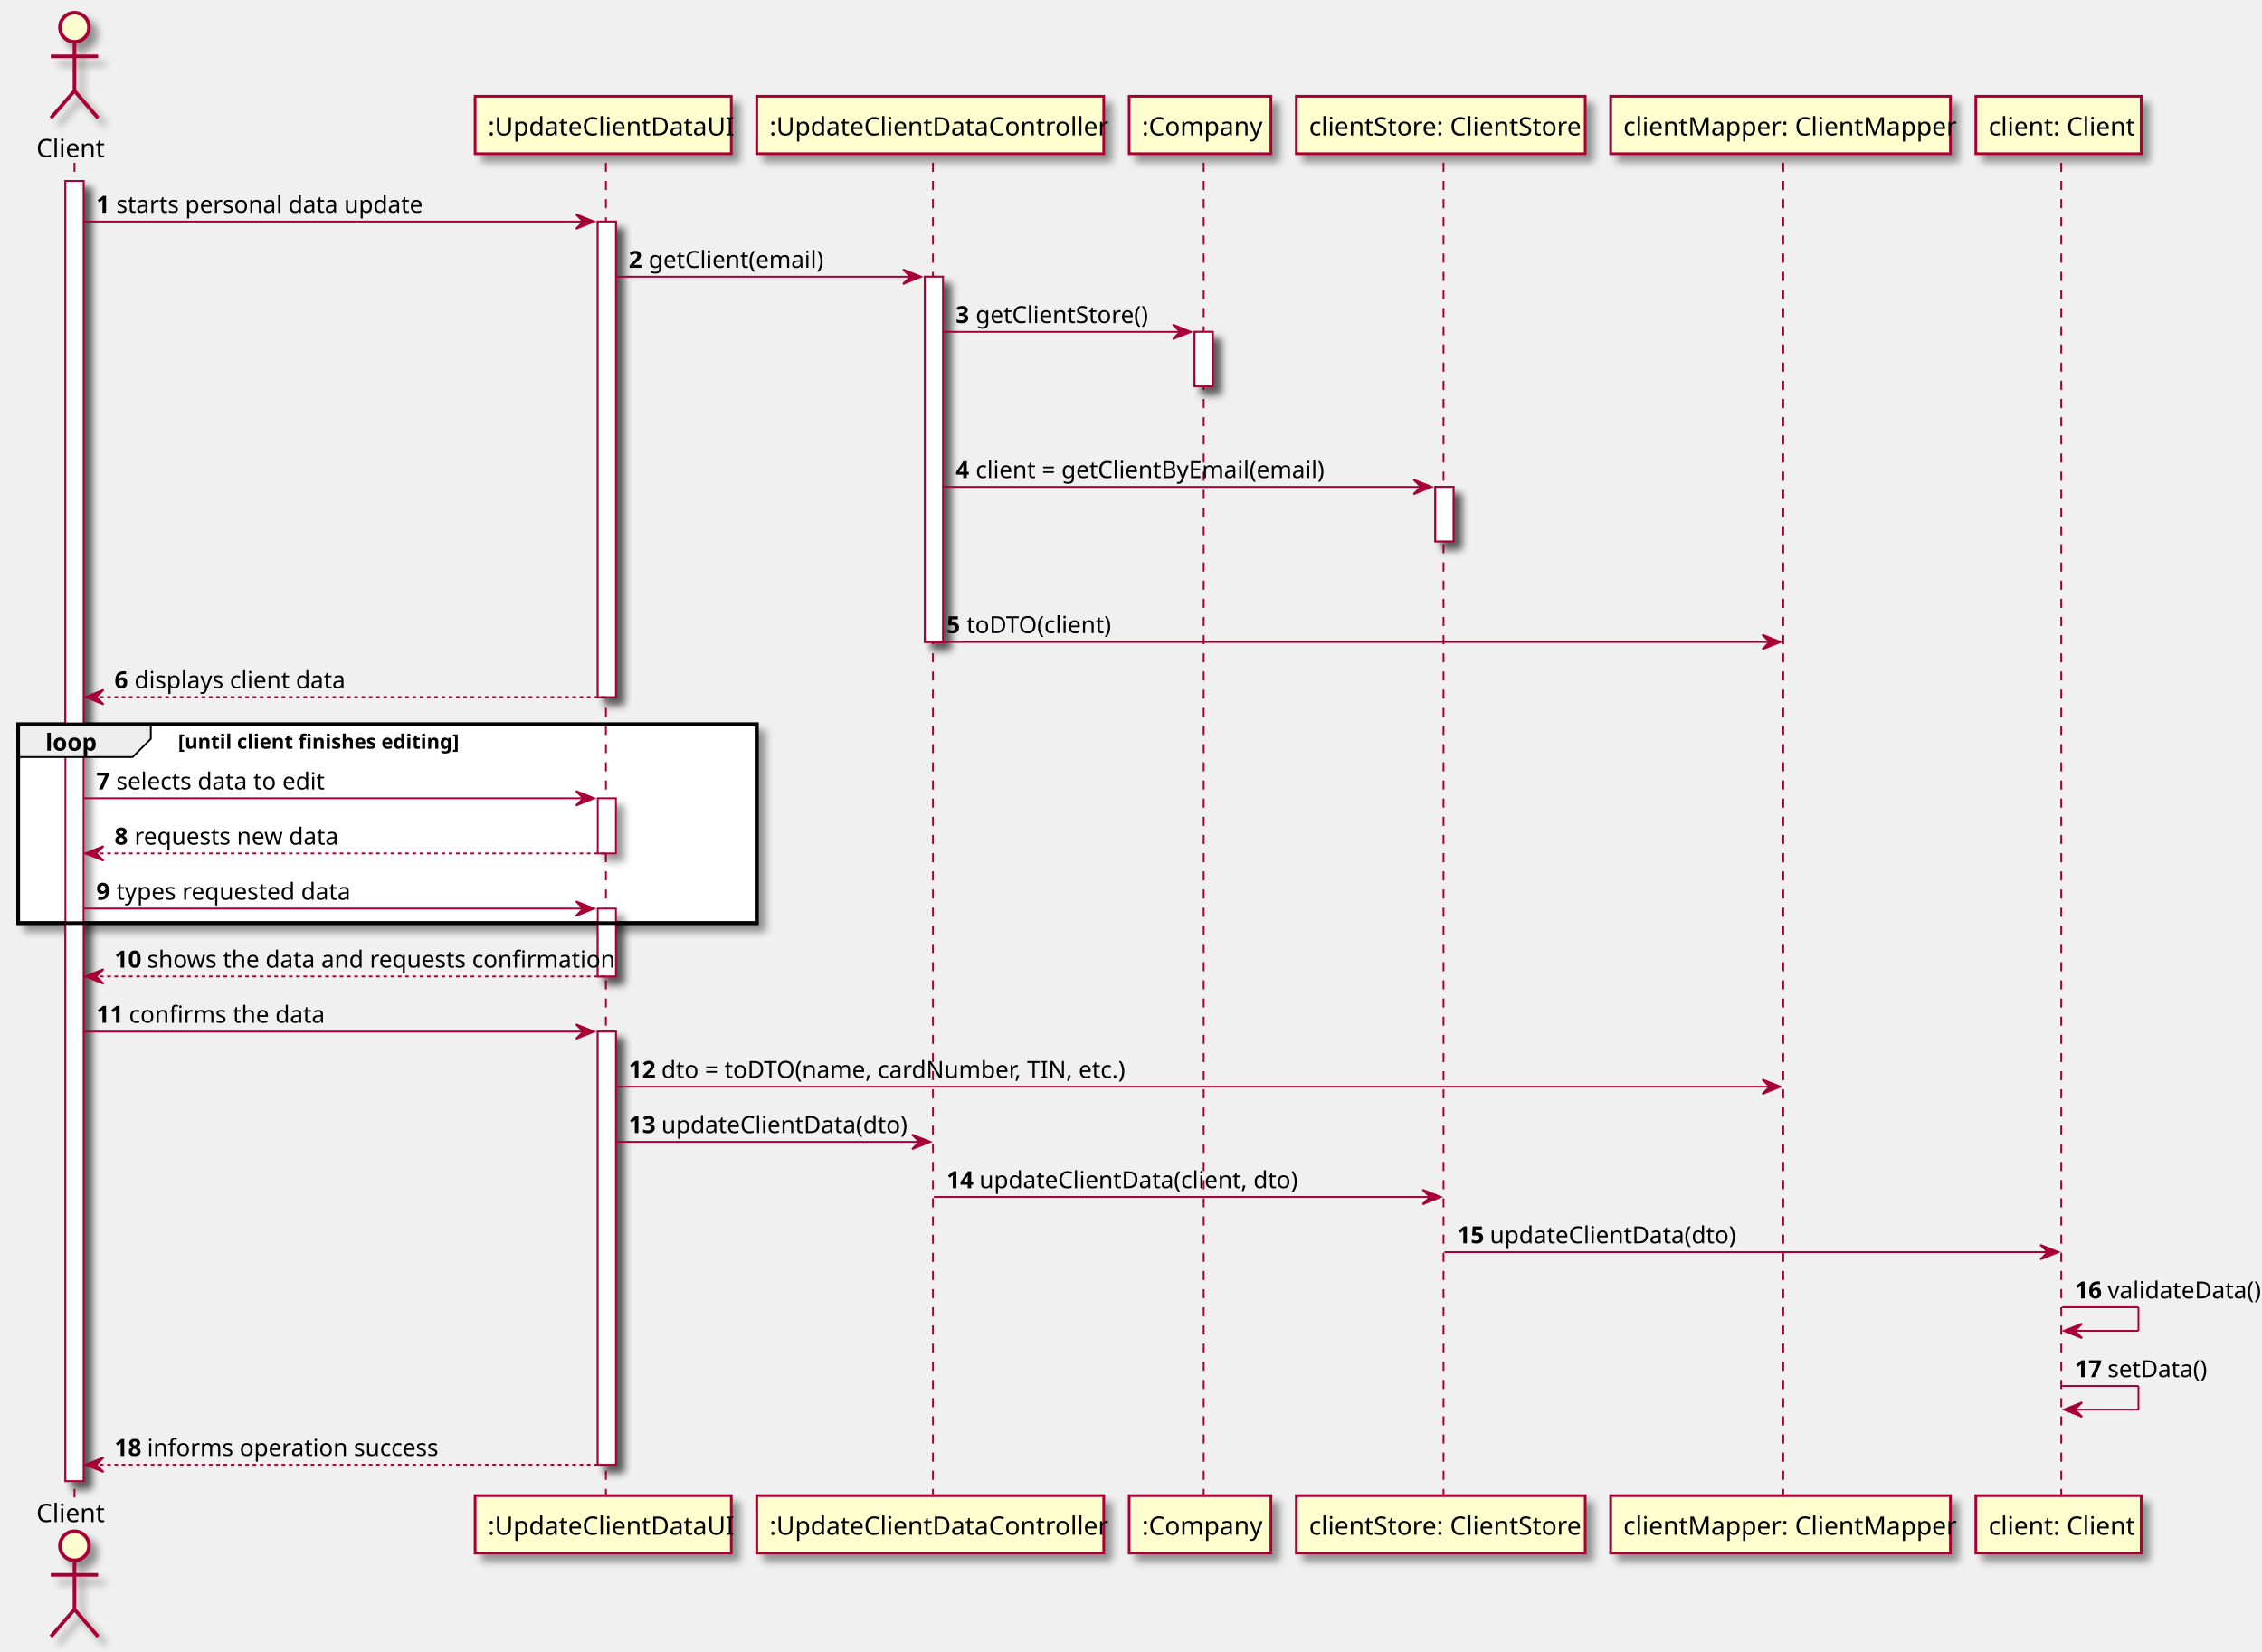
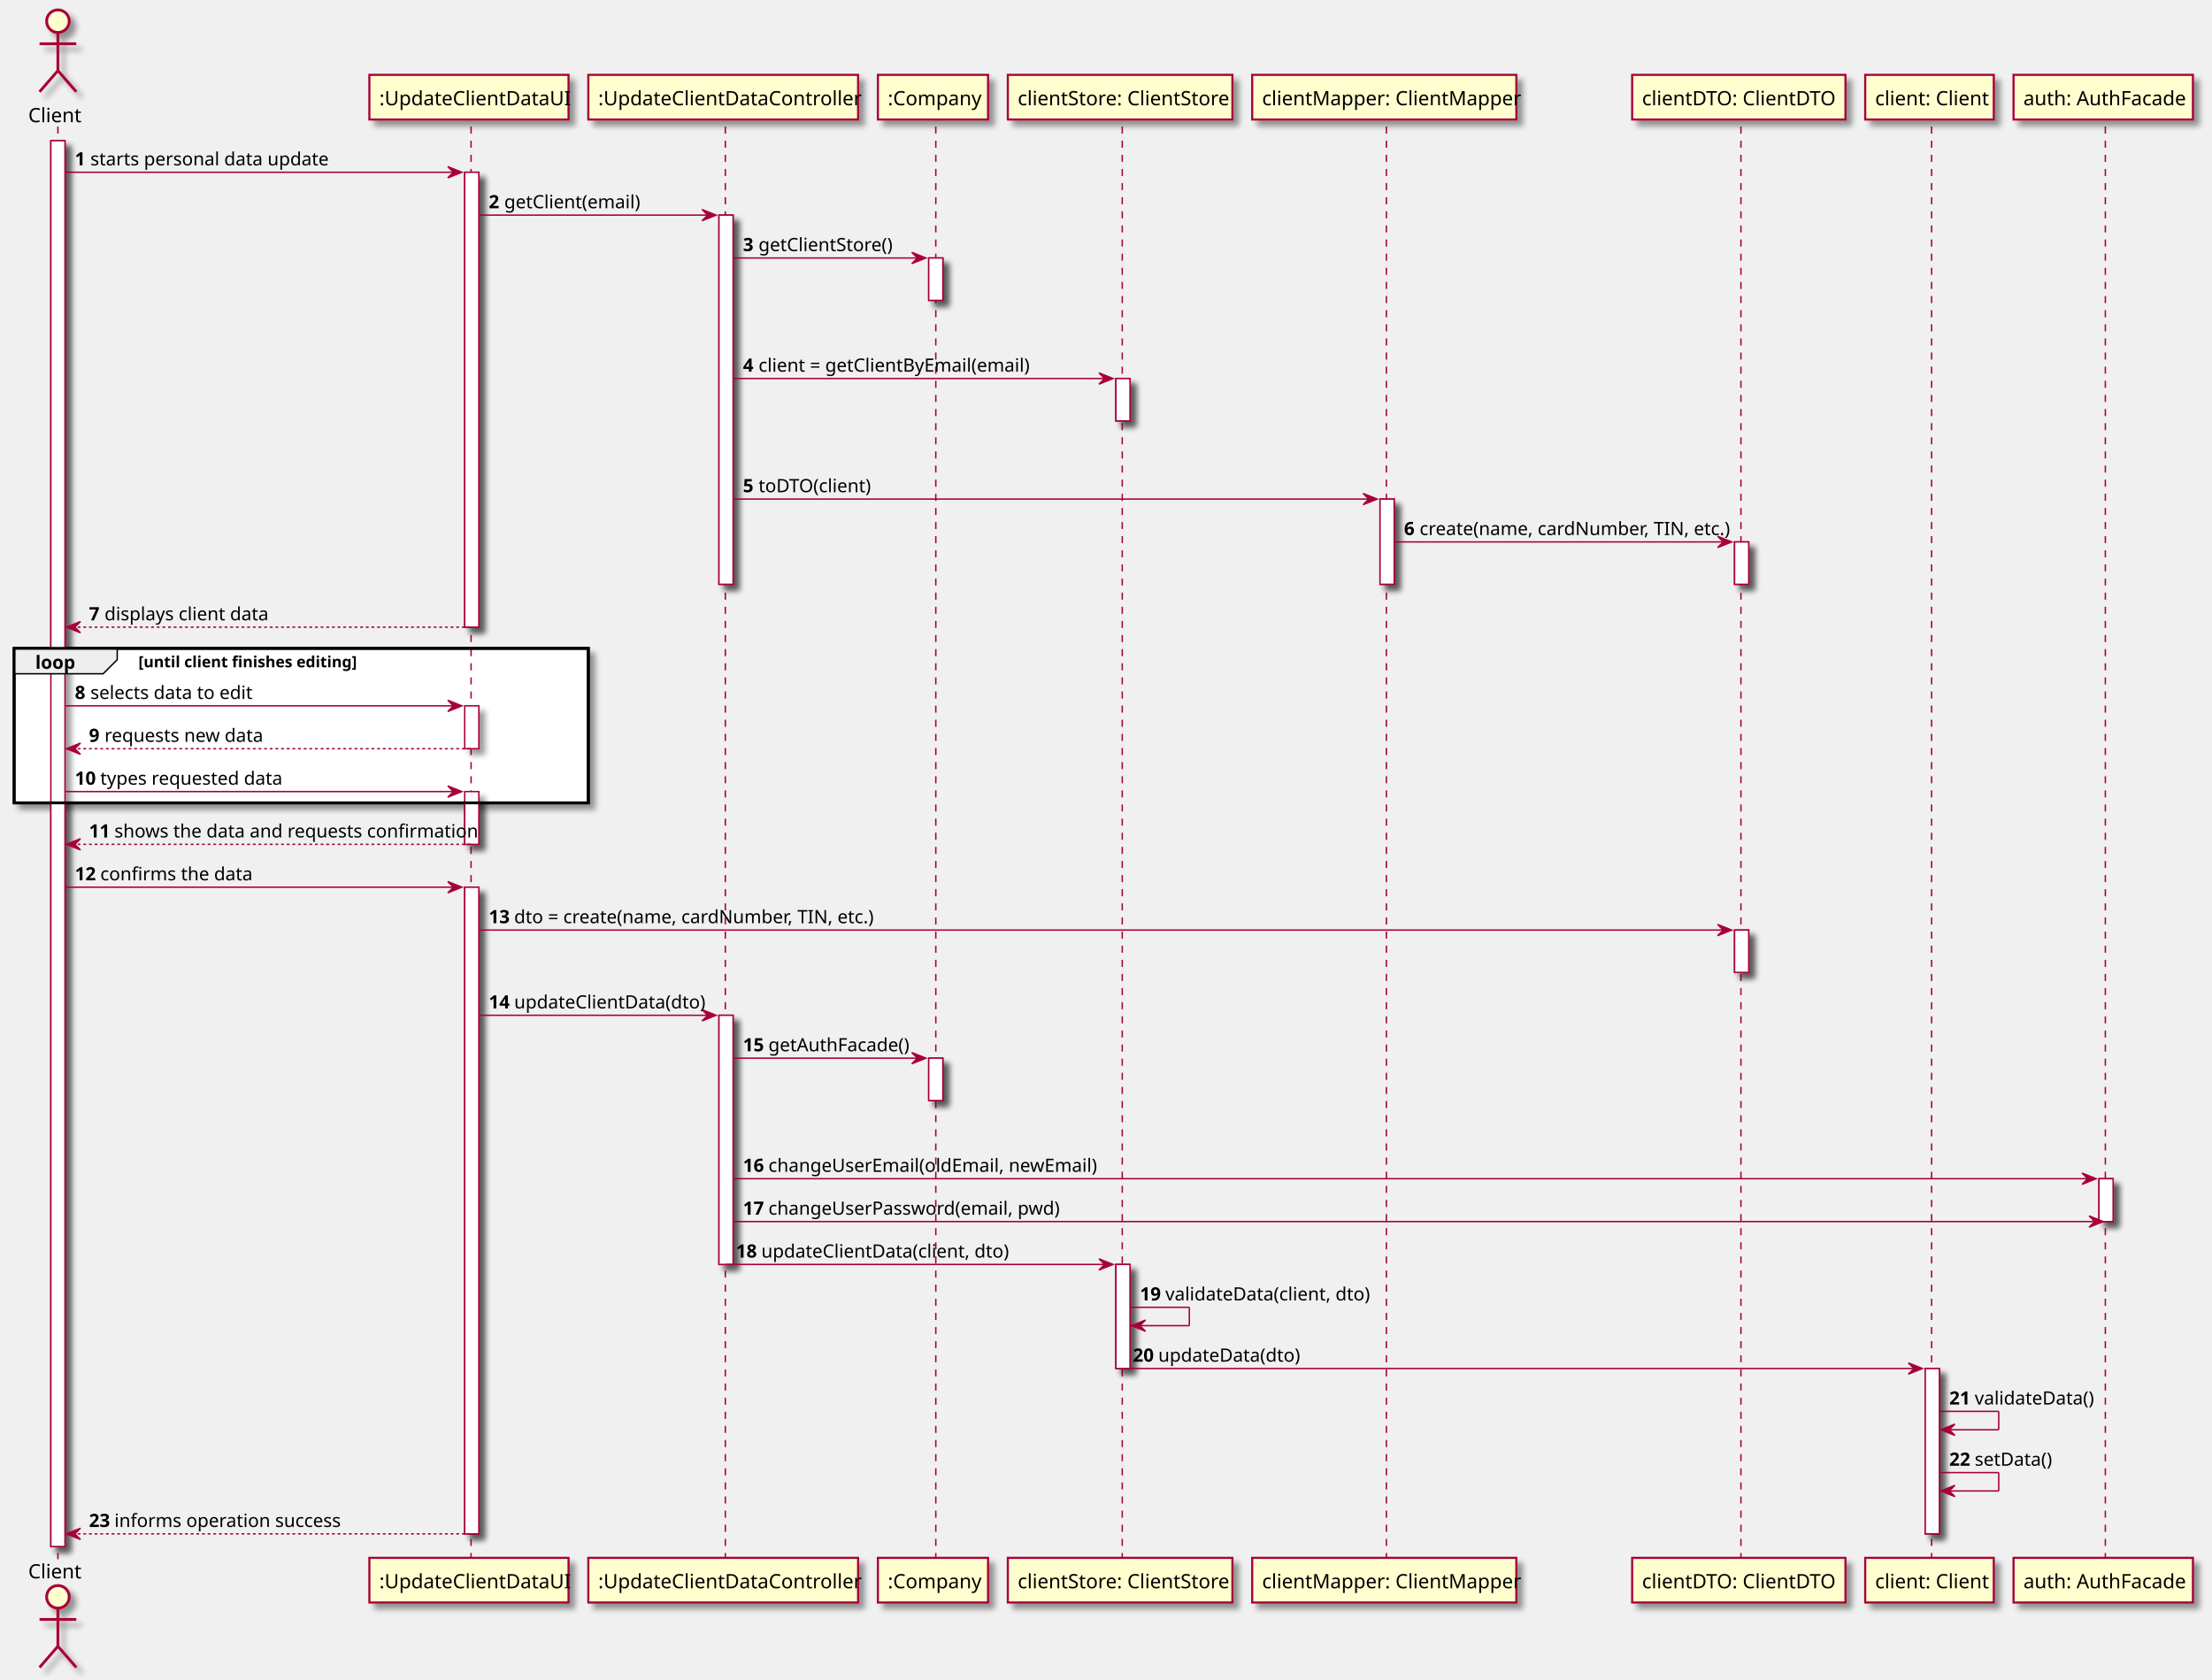
- <svg xmlns="http://www.w3.org/2000/svg" contentScriptType="application/ecmascript" contentStyleType="text/css" height="909px" preserveAspectRatio="none" style="width:1245px;height:909px;" version="1.1" viewBox="0 0 1245 909" width="1245px" zoomAndPan="magnify">
+ <svg xmlns="http://www.w3.org/2000/svg" contentScriptType="application/ecmascript" contentStyleType="text/css" height="1189px" preserveAspectRatio="none" style="width:1566px;height:1189px;" version="1.1" viewBox="0 0 1566 1189" width="1566px" zoomAndPan="magnify">
  <defs>
-     <filter height="300%" id="f1m6aw3sqng684" width="300%" x="-1" y="-1">
+     <filter height="300%" id="fw9e0f5amxgum" width="300%" x="-1" y="-1">
      <feGaussianBlur result="blurOut" stdDeviation="2.0" />
      <feColorMatrix in="blurOut" result="blurOut2" type="matrix" values="0 0 0 0 0 0 0 0 0 0 0 0 0 0 0 0 0 0 .4 0" />
      <feOffset dx="4.0" dy="4.0" in="blurOut2" result="blurOut3" />
      <feBlend in="SourceGraphic" in2="blurOut3" mode="normal" />
    </filter>
  </defs>
  <g>
-     <rect fill="#FFFFFF" filter="url(#f1m6aw3sqng684)" height="715.68" style="stroke:#A80036;stroke-width:1.0;" width="10" x="36" y="99.609" />
-     <rect fill="#FFFFFF" filter="url(#f1m6aw3sqng684)" height="261.758" style="stroke:#A80036;stroke-width:1.0;" width="10" x="329" y="121.961" />
-     <rect fill="#FFFFFF" filter="url(#f1m6aw3sqng684)" height="30.352" style="stroke:#A80036;stroke-width:1.0;" width="10" x="329" y="439.422" />
-     <rect fill="#FFFFFF" filter="url(#f1m6aw3sqng684)" height="37.352" style="stroke:#A80036;stroke-width:1.0;" width="10" x="329" y="500.125" />
-     <rect fill="#FFFFFF" filter="url(#f1m6aw3sqng684)" height="238.461" style="stroke:#A80036;stroke-width:1.0;" width="10" x="329" y="567.828" />
-     <rect fill="#FFFFFF" filter="url(#f1m6aw3sqng684)" height="201.055" style="stroke:#A80036;stroke-width:1.0;" width="10" x="509" y="152.312" />
-     <rect fill="#FFFFFF" filter="url(#f1m6aw3sqng684)" height="30" style="stroke:#A80036;stroke-width:1.0;" width="10" x="657.5" y="182.664" />
-     <rect fill="#FFFFFF" filter="url(#f1m6aw3sqng684)" height="30" style="stroke:#A80036;stroke-width:1.0;" width="10" x="790" y="268.016" />
-     <rect fill="#FFFFFF" filter="url(#f1m6aw3sqng684)" height="109.406" style="stroke:#000000;stroke-width:2.0;" width="406.5" x="10" y="398.719" />
-     <line style="stroke:#A80036;stroke-width:1.0;stroke-dasharray:5.0,5.0;" x1="41" x2="41" y1="89.609" y2="824.289" />
-     <line style="stroke:#A80036;stroke-width:1.0;stroke-dasharray:5.0,5.0;" x1="333.5" x2="333.5" y1="89.609" y2="824.289" />
-     <line style="stroke:#A80036;stroke-width:1.0;stroke-dasharray:5.0,5.0;" x1="513.5" x2="513.5" y1="89.609" y2="824.289" />
-     <line style="stroke:#A80036;stroke-width:1.0;stroke-dasharray:5.0,5.0;" x1="662.5" x2="662.5" y1="89.609" y2="824.289" />
-     <line style="stroke:#A80036;stroke-width:1.0;stroke-dasharray:5.0,5.0;" x1="794.5" x2="794.5" y1="89.609" y2="824.289" />
-     <line style="stroke:#A80036;stroke-width:1.0;stroke-dasharray:5.0,5.0;" x1="981.5" x2="981.5" y1="89.609" y2="824.289" />
-     <line style="stroke:#A80036;stroke-width:1.0;stroke-dasharray:5.0,5.0;" x1="1134.5" x2="1134.5" y1="89.609" y2="824.289" />
+     <rect fill="#FFFFFF" filter="url(#fw9e0f5amxgum)" height="995.438" style="stroke:#A80036;stroke-width:1.0;" width="10" x="36" y="99.609" />
+     <rect fill="#FFFFFF" filter="url(#fw9e0f5amxgum)" height="322.109" style="stroke:#A80036;stroke-width:1.0;" width="10" x="329" y="121.961" />
+     <rect fill="#FFFFFF" filter="url(#fw9e0f5amxgum)" height="30.352" style="stroke:#A80036;stroke-width:1.0;" width="10" x="329" y="499.773" />
+     <rect fill="#FFFFFF" filter="url(#fw9e0f5amxgum)" height="37.352" style="stroke:#A80036;stroke-width:1.0;" width="10" x="329" y="560.477" />
+     <rect fill="#FFFFFF" filter="url(#fw9e0f5amxgum)" height="457.867" style="stroke:#A80036;stroke-width:1.0;" width="10" x="329" y="628.18" />
+     <rect fill="#FFFFFF" filter="url(#fw9e0f5amxgum)" height="261.406" style="stroke:#A80036;stroke-width:1.0;" width="10" x="509" y="152.312" />
+     <rect fill="#FFFFFF" filter="url(#fw9e0f5amxgum)" height="176.406" style="stroke:#A80036;stroke-width:1.0;" width="10" x="509" y="718.883" />
+     <rect fill="#FFFFFF" filter="url(#fw9e0f5amxgum)" height="30" style="stroke:#A80036;stroke-width:1.0;" width="10" x="657.5" y="182.664" />
+     <rect fill="#FFFFFF" filter="url(#fw9e0f5amxgum)" height="30" style="stroke:#A80036;stroke-width:1.0;" width="10" x="657.5" y="749.234" />
+     <rect fill="#FFFFFF" filter="url(#fw9e0f5amxgum)" height="30" style="stroke:#A80036;stroke-width:1.0;" width="10" x="790" y="268.016" />
+     <rect fill="#FFFFFF" filter="url(#fw9e0f5amxgum)" height="73.703" style="stroke:#A80036;stroke-width:1.0;" width="10" x="790" y="895.289" />
+     <rect fill="#FFFFFF" filter="url(#fw9e0f5amxgum)" height="60.352" style="stroke:#A80036;stroke-width:1.0;" width="10" x="977" y="353.367" />
+     <rect fill="#FFFFFF" filter="url(#fw9e0f5amxgum)" height="30" style="stroke:#A80036;stroke-width:1.0;" width="10" x="1228" y="383.719" />
+     <rect fill="#FFFFFF" filter="url(#fw9e0f5amxgum)" height="30" style="stroke:#A80036;stroke-width:1.0;" width="10" x="1228" y="658.531" />
+     <rect fill="#FFFFFF" filter="url(#fw9e0f5amxgum)" height="117.055" style="stroke:#A80036;stroke-width:1.0;" width="10" x="1363" y="968.992" />
+     <rect fill="#FFFFFF" filter="url(#fw9e0f5amxgum)" height="30.352" style="stroke:#A80036;stroke-width:1.0;" width="10" x="1486" y="834.586" />
+     <rect fill="#FFFFFF" filter="url(#fw9e0f5amxgum)" height="109.406" style="stroke:#000000;stroke-width:2.0;" width="406.5" x="10" y="459.07" />
+     <line style="stroke:#A80036;stroke-width:1.0;stroke-dasharray:5.0,5.0;" x1="41" x2="41" y1="89.609" y2="1104.047" />
+     <line style="stroke:#A80036;stroke-width:1.0;stroke-dasharray:5.0,5.0;" x1="333.5" x2="333.5" y1="89.609" y2="1104.047" />
+     <line style="stroke:#A80036;stroke-width:1.0;stroke-dasharray:5.0,5.0;" x1="513.5" x2="513.5" y1="89.609" y2="1104.047" />
+     <line style="stroke:#A80036;stroke-width:1.0;stroke-dasharray:5.0,5.0;" x1="662.5" x2="662.5" y1="89.609" y2="1104.047" />
+     <line style="stroke:#A80036;stroke-width:1.0;stroke-dasharray:5.0,5.0;" x1="794.5" x2="794.5" y1="89.609" y2="1104.047" />
+     <line style="stroke:#A80036;stroke-width:1.0;stroke-dasharray:5.0,5.0;" x1="981.5" x2="981.5" y1="89.609" y2="1104.047" />
+     <line style="stroke:#A80036;stroke-width:1.0;stroke-dasharray:5.0,5.0;" x1="1232.5" x2="1232.5" y1="89.609" y2="1104.047" />
+     <line style="stroke:#A80036;stroke-width:1.0;stroke-dasharray:5.0,5.0;" x1="1367.5" x2="1367.5" y1="89.609" y2="1104.047" />
+     <line style="stroke:#A80036;stroke-width:1.0;stroke-dasharray:5.0,5.0;" x1="1490.5" x2="1490.5" y1="89.609" y2="1104.047" />
    <text fill="#000000" font-family="sans-serif" font-size="14" lengthAdjust="spacing" textLength="36" x="20" y="86.533">Client</text>
-     <ellipse cx="41" cy="15" fill="#FEFECE" filter="url(#f1m6aw3sqng684)" rx="8" ry="8" style="stroke:#A80036;stroke-width:2.0;" />
-     <path d="M41,23 L41,50 M28,31 L54,31 M41,50 L28,65 M41,50 L54,65 " fill="none" filter="url(#f1m6aw3sqng684)" style="stroke:#A80036;stroke-width:2.0;" />
-     <text fill="#000000" font-family="sans-serif" font-size="14" lengthAdjust="spacing" textLength="36" x="20" y="837.822">Client</text>
-     <ellipse cx="41" cy="850.898" fill="#FEFECE" filter="url(#f1m6aw3sqng684)" rx="8" ry="8" style="stroke:#A80036;stroke-width:2.0;" />
-     <path d="M41,858.898 L41,885.898 M28,866.898 L54,866.898 M41,885.898 L28,900.898 M41,885.898 L54,900.898 " fill="none" filter="url(#f1m6aw3sqng684)" style="stroke:#A80036;stroke-width:2.0;" />
-     <rect fill="#FEFECE" filter="url(#f1m6aw3sqng684)" height="31.609" style="stroke:#A80036;stroke-width:1.5;" width="141" x="261.5" y="53" />
+     <ellipse cx="41" cy="15" fill="#FEFECE" filter="url(#fw9e0f5amxgum)" rx="8" ry="8" style="stroke:#A80036;stroke-width:2.0;" />
+     <path d="M41,23 L41,50 M28,31 L54,31 M41,50 L28,65 M41,50 L54,65 " fill="none" filter="url(#fw9e0f5amxgum)" style="stroke:#A80036;stroke-width:2.0;" />
+     <text fill="#000000" font-family="sans-serif" font-size="14" lengthAdjust="spacing" textLength="36" x="20" y="1117.58">Client</text>
+     <ellipse cx="41" cy="1130.656" fill="#FEFECE" filter="url(#fw9e0f5amxgum)" rx="8" ry="8" style="stroke:#A80036;stroke-width:2.0;" />
+     <path d="M41,1138.656 L41,1165.656 M28,1146.656 L54,1146.656 M41,1165.656 L28,1180.656 M41,1165.656 L54,1180.656 " fill="none" filter="url(#fw9e0f5amxgum)" style="stroke:#A80036;stroke-width:2.0;" />
+     <rect fill="#FEFECE" filter="url(#fw9e0f5amxgum)" height="31.609" style="stroke:#A80036;stroke-width:1.5;" width="141" x="261.5" y="53" />
    <text fill="#000000" font-family="sans-serif" font-size="14" lengthAdjust="spacing" textLength="127" x="268.5" y="74.533">:UpdateClientDataUI</text>
-     <rect fill="#FEFECE" filter="url(#f1m6aw3sqng684)" height="31.609" style="stroke:#A80036;stroke-width:1.5;" width="141" x="261.5" y="823.289" />
-     <text fill="#000000" font-family="sans-serif" font-size="14" lengthAdjust="spacing" textLength="127" x="268.5" y="844.822">:UpdateClientDataUI</text>
-     <rect fill="#FEFECE" filter="url(#f1m6aw3sqng684)" height="31.609" style="stroke:#A80036;stroke-width:1.5;" width="191" x="416.5" y="53" />
+     <rect fill="#FEFECE" filter="url(#fw9e0f5amxgum)" height="31.609" style="stroke:#A80036;stroke-width:1.5;" width="141" x="261.5" y="1103.047" />
+     <text fill="#000000" font-family="sans-serif" font-size="14" lengthAdjust="spacing" textLength="127" x="268.5" y="1124.58">:UpdateClientDataUI</text>
+     <rect fill="#FEFECE" filter="url(#fw9e0f5amxgum)" height="31.609" style="stroke:#A80036;stroke-width:1.5;" width="191" x="416.5" y="53" />
    <text fill="#000000" font-family="sans-serif" font-size="14" lengthAdjust="spacing" textLength="177" x="423.5" y="74.533">:UpdateClientDataController</text>
-     <rect fill="#FEFECE" filter="url(#f1m6aw3sqng684)" height="31.609" style="stroke:#A80036;stroke-width:1.5;" width="191" x="416.5" y="823.289" />
-     <text fill="#000000" font-family="sans-serif" font-size="14" lengthAdjust="spacing" textLength="177" x="423.5" y="844.822">:UpdateClientDataController</text>
-     <rect fill="#FEFECE" filter="url(#f1m6aw3sqng684)" height="31.609" style="stroke:#A80036;stroke-width:1.5;" width="78" x="621.5" y="53" />
+     <rect fill="#FEFECE" filter="url(#fw9e0f5amxgum)" height="31.609" style="stroke:#A80036;stroke-width:1.5;" width="191" x="416.5" y="1103.047" />
+     <text fill="#000000" font-family="sans-serif" font-size="14" lengthAdjust="spacing" textLength="177" x="423.5" y="1124.58">:UpdateClientDataController</text>
+     <rect fill="#FEFECE" filter="url(#fw9e0f5amxgum)" height="31.609" style="stroke:#A80036;stroke-width:1.5;" width="78" x="621.5" y="53" />
    <text fill="#000000" font-family="sans-serif" font-size="14" lengthAdjust="spacing" textLength="64" x="628.5" y="74.533">:Company</text>
-     <rect fill="#FEFECE" filter="url(#f1m6aw3sqng684)" height="31.609" style="stroke:#A80036;stroke-width:1.5;" width="78" x="621.5" y="823.289" />
-     <text fill="#000000" font-family="sans-serif" font-size="14" lengthAdjust="spacing" textLength="64" x="628.5" y="844.822">:Company</text>
-     <rect fill="#FEFECE" filter="url(#f1m6aw3sqng684)" height="31.609" style="stroke:#A80036;stroke-width:1.5;" width="159" x="713.5" y="53" />
+     <rect fill="#FEFECE" filter="url(#fw9e0f5amxgum)" height="31.609" style="stroke:#A80036;stroke-width:1.5;" width="78" x="621.5" y="1103.047" />
+     <text fill="#000000" font-family="sans-serif" font-size="14" lengthAdjust="spacing" textLength="64" x="628.5" y="1124.58">:Company</text>
+     <rect fill="#FEFECE" filter="url(#fw9e0f5amxgum)" height="31.609" style="stroke:#A80036;stroke-width:1.5;" width="159" x="713.5" y="53" />
    <text fill="#000000" font-family="sans-serif" font-size="14" lengthAdjust="spacing" textLength="145" x="720.5" y="74.533">clientStore: ClientStore</text>
-     <rect fill="#FEFECE" filter="url(#f1m6aw3sqng684)" height="31.609" style="stroke:#A80036;stroke-width:1.5;" width="159" x="713.5" y="823.289" />
-     <text fill="#000000" font-family="sans-serif" font-size="14" lengthAdjust="spacing" textLength="145" x="720.5" y="844.822">clientStore: ClientStore</text>
-     <rect fill="#FEFECE" filter="url(#f1m6aw3sqng684)" height="31.609" style="stroke:#A80036;stroke-width:1.5;" width="187" x="886.5" y="53" />
+     <rect fill="#FEFECE" filter="url(#fw9e0f5amxgum)" height="31.609" style="stroke:#A80036;stroke-width:1.5;" width="159" x="713.5" y="1103.047" />
+     <text fill="#000000" font-family="sans-serif" font-size="14" lengthAdjust="spacing" textLength="145" x="720.5" y="1124.58">clientStore: ClientStore</text>
+     <rect fill="#FEFECE" filter="url(#fw9e0f5amxgum)" height="31.609" style="stroke:#A80036;stroke-width:1.5;" width="187" x="886.5" y="53" />
    <text fill="#000000" font-family="sans-serif" font-size="14" lengthAdjust="spacing" textLength="173" x="893.5" y="74.533">clientMapper: ClientMapper</text>
-     <rect fill="#FEFECE" filter="url(#f1m6aw3sqng684)" height="31.609" style="stroke:#A80036;stroke-width:1.5;" width="187" x="886.5" y="823.289" />
-     <text fill="#000000" font-family="sans-serif" font-size="14" lengthAdjust="spacing" textLength="173" x="893.5" y="844.822">clientMapper: ClientMapper</text>
-     <rect fill="#FEFECE" filter="url(#f1m6aw3sqng684)" height="31.609" style="stroke:#A80036;stroke-width:1.5;" width="91" x="1087.5" y="53" />
-     <text fill="#000000" font-family="sans-serif" font-size="14" lengthAdjust="spacing" textLength="77" x="1094.5" y="74.533">client: Client</text>
-     <rect fill="#FEFECE" filter="url(#f1m6aw3sqng684)" height="31.609" style="stroke:#A80036;stroke-width:1.5;" width="91" x="1087.5" y="823.289" />
-     <text fill="#000000" font-family="sans-serif" font-size="14" lengthAdjust="spacing" textLength="77" x="1094.5" y="844.822">client: Client</text>
-     <rect fill="#FFFFFF" filter="url(#f1m6aw3sqng684)" height="715.68" style="stroke:#A80036;stroke-width:1.0;" width="10" x="36" y="99.609" />
-     <rect fill="#FFFFFF" filter="url(#f1m6aw3sqng684)" height="261.758" style="stroke:#A80036;stroke-width:1.0;" width="10" x="329" y="121.961" />
-     <rect fill="#FFFFFF" filter="url(#f1m6aw3sqng684)" height="30.352" style="stroke:#A80036;stroke-width:1.0;" width="10" x="329" y="439.422" />
-     <rect fill="#FFFFFF" filter="url(#f1m6aw3sqng684)" height="37.352" style="stroke:#A80036;stroke-width:1.0;" width="10" x="329" y="500.125" />
-     <rect fill="#FFFFFF" filter="url(#f1m6aw3sqng684)" height="238.461" style="stroke:#A80036;stroke-width:1.0;" width="10" x="329" y="567.828" />
-     <rect fill="#FFFFFF" filter="url(#f1m6aw3sqng684)" height="201.055" style="stroke:#A80036;stroke-width:1.0;" width="10" x="509" y="152.312" />
-     <rect fill="#FFFFFF" filter="url(#f1m6aw3sqng684)" height="30" style="stroke:#A80036;stroke-width:1.0;" width="10" x="657.5" y="182.664" />
-     <rect fill="#FFFFFF" filter="url(#f1m6aw3sqng684)" height="30" style="stroke:#A80036;stroke-width:1.0;" width="10" x="790" y="268.016" />
+     <rect fill="#FEFECE" filter="url(#fw9e0f5amxgum)" height="31.609" style="stroke:#A80036;stroke-width:1.5;" width="187" x="886.5" y="1103.047" />
+     <text fill="#000000" font-family="sans-serif" font-size="14" lengthAdjust="spacing" textLength="173" x="893.5" y="1124.58">clientMapper: ClientMapper</text>
+     <rect fill="#FEFECE" filter="url(#fw9e0f5amxgum)" height="31.609" style="stroke:#A80036;stroke-width:1.5;" width="151" x="1155.5" y="53" />
+     <text fill="#000000" font-family="sans-serif" font-size="14" lengthAdjust="spacing" textLength="137" x="1162.5" y="74.533">clientDTO: ClientDTO</text>
+     <rect fill="#FEFECE" filter="url(#fw9e0f5amxgum)" height="31.609" style="stroke:#A80036;stroke-width:1.5;" width="151" x="1155.5" y="1103.047" />
+     <text fill="#000000" font-family="sans-serif" font-size="14" lengthAdjust="spacing" textLength="137" x="1162.5" y="1124.58">clientDTO: ClientDTO</text>
+     <rect fill="#FEFECE" filter="url(#fw9e0f5amxgum)" height="31.609" style="stroke:#A80036;stroke-width:1.5;" width="91" x="1320.5" y="53" />
+     <text fill="#000000" font-family="sans-serif" font-size="14" lengthAdjust="spacing" textLength="77" x="1327.5" y="74.533">client: Client</text>
+     <rect fill="#FEFECE" filter="url(#fw9e0f5amxgum)" height="31.609" style="stroke:#A80036;stroke-width:1.5;" width="91" x="1320.5" y="1103.047" />
+     <text fill="#000000" font-family="sans-serif" font-size="14" lengthAdjust="spacing" textLength="77" x="1327.5" y="1124.58">client: Client</text>
+     <rect fill="#FEFECE" filter="url(#fw9e0f5amxgum)" height="31.609" style="stroke:#A80036;stroke-width:1.5;" width="127" x="1425.5" y="53" />
+     <text fill="#000000" font-family="sans-serif" font-size="14" lengthAdjust="spacing" textLength="113" x="1432.5" y="74.533">auth: AuthFacade</text>
+     <rect fill="#FEFECE" filter="url(#fw9e0f5amxgum)" height="31.609" style="stroke:#A80036;stroke-width:1.5;" width="127" x="1425.5" y="1103.047" />
+     <text fill="#000000" font-family="sans-serif" font-size="14" lengthAdjust="spacing" textLength="113" x="1432.5" y="1124.58">auth: AuthFacade</text>
+     <rect fill="#FFFFFF" filter="url(#fw9e0f5amxgum)" height="995.438" style="stroke:#A80036;stroke-width:1.0;" width="10" x="36" y="99.609" />
+     <rect fill="#FFFFFF" filter="url(#fw9e0f5amxgum)" height="322.109" style="stroke:#A80036;stroke-width:1.0;" width="10" x="329" y="121.961" />
+     <rect fill="#FFFFFF" filter="url(#fw9e0f5amxgum)" height="30.352" style="stroke:#A80036;stroke-width:1.0;" width="10" x="329" y="499.773" />
+     <rect fill="#FFFFFF" filter="url(#fw9e0f5amxgum)" height="37.352" style="stroke:#A80036;stroke-width:1.0;" width="10" x="329" y="560.477" />
+     <rect fill="#FFFFFF" filter="url(#fw9e0f5amxgum)" height="457.867" style="stroke:#A80036;stroke-width:1.0;" width="10" x="329" y="628.18" />
+     <rect fill="#FFFFFF" filter="url(#fw9e0f5amxgum)" height="261.406" style="stroke:#A80036;stroke-width:1.0;" width="10" x="509" y="152.312" />
+     <rect fill="#FFFFFF" filter="url(#fw9e0f5amxgum)" height="176.406" style="stroke:#A80036;stroke-width:1.0;" width="10" x="509" y="718.883" />
+     <rect fill="#FFFFFF" filter="url(#fw9e0f5amxgum)" height="30" style="stroke:#A80036;stroke-width:1.0;" width="10" x="657.5" y="182.664" />
+     <rect fill="#FFFFFF" filter="url(#fw9e0f5amxgum)" height="30" style="stroke:#A80036;stroke-width:1.0;" width="10" x="657.5" y="749.234" />
+     <rect fill="#FFFFFF" filter="url(#fw9e0f5amxgum)" height="30" style="stroke:#A80036;stroke-width:1.0;" width="10" x="790" y="268.016" />
+     <rect fill="#FFFFFF" filter="url(#fw9e0f5amxgum)" height="73.703" style="stroke:#A80036;stroke-width:1.0;" width="10" x="790" y="895.289" />
+     <rect fill="#FFFFFF" filter="url(#fw9e0f5amxgum)" height="60.352" style="stroke:#A80036;stroke-width:1.0;" width="10" x="977" y="353.367" />
+     <rect fill="#FFFFFF" filter="url(#fw9e0f5amxgum)" height="30" style="stroke:#A80036;stroke-width:1.0;" width="10" x="1228" y="383.719" />
+     <rect fill="#FFFFFF" filter="url(#fw9e0f5amxgum)" height="30" style="stroke:#A80036;stroke-width:1.0;" width="10" x="1228" y="658.531" />
+     <rect fill="#FFFFFF" filter="url(#fw9e0f5amxgum)" height="117.055" style="stroke:#A80036;stroke-width:1.0;" width="10" x="1363" y="968.992" />
+     <rect fill="#FFFFFF" filter="url(#fw9e0f5amxgum)" height="30.352" style="stroke:#A80036;stroke-width:1.0;" width="10" x="1486" y="834.586" />
    <polygon fill="#A80036" points="317,117.961,327,121.961,317,125.961,321,121.961" style="stroke:#A80036;stroke-width:1.0;" />
    <line style="stroke:#A80036;stroke-width:1.0;" x1="46" x2="323" y1="121.961" y2="121.961" />
    <text fill="#000000" font-family="sans-serif" font-size="13" font-weight="bold" lengthAdjust="spacing" textLength="7" x="53" y="117.105">1</text>
    <text fill="#000000" font-family="sans-serif" font-size="13" lengthAdjust="spacing" textLength="158" x="64" y="117.105">starts personal data update</text>
    <polygon fill="#A80036" points="497,148.312,507,152.312,497,156.312,501,152.312" style="stroke:#A80036;stroke-width:1.0;" />
    <line style="stroke:#A80036;stroke-width:1.0;" x1="339" x2="503" y1="152.312" y2="152.312" />
    <text fill="#000000" font-family="sans-serif" font-size="13" font-weight="bold" lengthAdjust="spacing" textLength="7" x="346" y="147.456">2</text>
    <text fill="#000000" font-family="sans-serif" font-size="13" lengthAdjust="spacing" textLength="90" x="357" y="147.456">getClient(email)</text>
    <polygon fill="#A80036" points="645.5,178.664,655.5,182.664,645.5,186.664,649.5,182.664" style="stroke:#A80036;stroke-width:1.0;" />
    <line style="stroke:#A80036;stroke-width:1.0;" x1="519" x2="651.5" y1="182.664" y2="182.664" />
    <text fill="#000000" font-family="sans-serif" font-size="13" font-weight="bold" lengthAdjust="spacing" textLength="7" x="526" y="177.808">3</text>
    <text fill="#000000" font-family="sans-serif" font-size="13" lengthAdjust="spacing" textLength="90" x="537" y="177.808">getClientStore()</text>
    <polygon fill="#A80036" points="778,264.016,788,268.016,778,272.016,782,268.016" style="stroke:#A80036;stroke-width:1.0;" />
    <line style="stroke:#A80036;stroke-width:1.0;" x1="519" x2="784" y1="268.016" y2="268.016" />
    <text fill="#000000" font-family="sans-serif" font-size="13" font-weight="bold" lengthAdjust="spacing" textLength="7" x="526" y="263.159">4</text>
    <text fill="#000000" font-family="sans-serif" font-size="13" lengthAdjust="spacing" textLength="186" x="537" y="263.159">client = getClientByEmail(email)</text>
-     <polygon fill="#A80036" points="970,349.367,980,353.367,970,357.367,974,353.367" style="stroke:#A80036;stroke-width:1.0;" />
-     <line style="stroke:#A80036;stroke-width:1.0;" x1="514" x2="976" y1="353.367" y2="353.367" />
-     <text fill="#000000" font-family="sans-serif" font-size="13" font-weight="bold" lengthAdjust="spacing" textLength="7" x="521" y="348.511">5</text>
-     <text fill="#000000" font-family="sans-serif" font-size="13" lengthAdjust="spacing" textLength="76" x="532" y="348.511">toDTO(client)</text>
-     <polygon fill="#A80036" points="57,379.719,47,383.719,57,387.719,53,383.719" style="stroke:#A80036;stroke-width:1.0;" />
-     <line style="stroke:#A80036;stroke-width:1.0;stroke-dasharray:2.0,2.0;" x1="51" x2="333" y1="383.719" y2="383.719" />
-     <text fill="#000000" font-family="sans-serif" font-size="13" font-weight="bold" lengthAdjust="spacing" textLength="7" x="63" y="378.862">6</text>
-     <text fill="#000000" font-family="sans-serif" font-size="13" lengthAdjust="spacing" textLength="112" x="74" y="378.862">displays client data</text>
-     <path d="M10,398.719 L83,398.719 L83,406.719 L73,416.719 L10,416.719 L10,398.719 " fill="#EEEEEE" style="stroke:#000000;stroke-width:1.0;" />
-     <rect fill="none" height="109.406" style="stroke:#000000;stroke-width:2.0;" width="406.5" x="10" y="398.719" />
-     <text fill="#000000" font-family="sans-serif" font-size="13" font-weight="bold" lengthAdjust="spacing" textLength="28" x="25" y="413.214">loop</text>
-     <text fill="#000000" font-family="sans-serif" font-size="11" font-weight="bold" lengthAdjust="spacing" textLength="154" x="98" y="412.138">[until client finishes editing]</text>
-     <polygon fill="#A80036" points="317,435.422,327,439.422,317,443.422,321,439.422" style="stroke:#A80036;stroke-width:1.0;" />
-     <line style="stroke:#A80036;stroke-width:1.0;" x1="46" x2="323" y1="439.422" y2="439.422" />
-     <text fill="#000000" font-family="sans-serif" font-size="13" font-weight="bold" lengthAdjust="spacing" textLength="7" x="53" y="434.565">7</text>
-     <text fill="#000000" font-family="sans-serif" font-size="13" lengthAdjust="spacing" textLength="111" x="64" y="434.565">selects data to edit</text>
-     <polygon fill="#A80036" points="57,465.773,47,469.773,57,473.773,53,469.773" style="stroke:#A80036;stroke-width:1.0;" />
-     <line style="stroke:#A80036;stroke-width:1.0;stroke-dasharray:2.0,2.0;" x1="51" x2="333" y1="469.773" y2="469.773" />
-     <text fill="#000000" font-family="sans-serif" font-size="13" font-weight="bold" lengthAdjust="spacing" textLength="7" x="63" y="464.917">8</text>
-     <text fill="#000000" font-family="sans-serif" font-size="13" lengthAdjust="spacing" textLength="106" x="74" y="464.917">requests new data</text>
-     <polygon fill="#A80036" points="317,496.125,327,500.125,317,504.125,321,500.125" style="stroke:#A80036;stroke-width:1.0;" />
-     <line style="stroke:#A80036;stroke-width:1.0;" x1="46" x2="323" y1="500.125" y2="500.125" />
-     <text fill="#000000" font-family="sans-serif" font-size="13" font-weight="bold" lengthAdjust="spacing" textLength="7" x="53" y="495.269">9</text>
-     <text fill="#000000" font-family="sans-serif" font-size="13" lengthAdjust="spacing" textLength="122" x="64" y="495.269">types requested data</text>
-     <polygon fill="#A80036" points="57,533.477,47,537.477,57,541.477,53,537.477" style="stroke:#A80036;stroke-width:1.0;" />
-     <line style="stroke:#A80036;stroke-width:1.0;stroke-dasharray:2.0,2.0;" x1="51" x2="333" y1="537.477" y2="537.477" />
-     <text fill="#000000" font-family="sans-serif" font-size="13" font-weight="bold" lengthAdjust="spacing" textLength="14" x="63" y="532.62">10</text>
-     <text fill="#000000" font-family="sans-serif" font-size="13" lengthAdjust="spacing" textLength="241" x="81" y="532.62">shows the data and requests confirmation</text>
-     <polygon fill="#A80036" points="317,563.828,327,567.828,317,571.828,321,567.828" style="stroke:#A80036;stroke-width:1.0;" />
-     <line style="stroke:#A80036;stroke-width:1.0;" x1="46" x2="323" y1="567.828" y2="567.828" />
-     <text fill="#000000" font-family="sans-serif" font-size="13" font-weight="bold" lengthAdjust="spacing" textLength="14" x="53" y="562.972">11</text>
-     <text fill="#000000" font-family="sans-serif" font-size="13" lengthAdjust="spacing" textLength="100" x="71" y="562.972">confirms the data</text>
-     <polygon fill="#A80036" points="970,594.18,980,598.18,970,602.18,974,598.18" style="stroke:#A80036;stroke-width:1.0;" />
-     <line style="stroke:#A80036;stroke-width:1.0;" x1="339" x2="976" y1="598.18" y2="598.18" />
-     <text fill="#000000" font-family="sans-serif" font-size="13" font-weight="bold" lengthAdjust="spacing" textLength="14" x="346" y="593.323">12</text>
-     <text fill="#000000" font-family="sans-serif" font-size="13" lengthAdjust="spacing" textLength="246" x="364" y="593.323">dto = toDTO(name, cardNumber, TIN, etc.)</text>
-     <polygon fill="#A80036" points="502,624.531,512,628.531,502,632.531,506,628.531" style="stroke:#A80036;stroke-width:1.0;" />
-     <line style="stroke:#A80036;stroke-width:1.0;" x1="339" x2="508" y1="628.531" y2="628.531" />
-     <text fill="#000000" font-family="sans-serif" font-size="13" font-weight="bold" lengthAdjust="spacing" textLength="14" x="346" y="623.675">13</text>
-     <text fill="#000000" font-family="sans-serif" font-size="13" lengthAdjust="spacing" textLength="125" x="364" y="623.675">updateClientData(dto)</text>
-     <polygon fill="#A80036" points="783,654.883,793,658.883,783,662.883,787,658.883" style="stroke:#A80036;stroke-width:1.0;" />
-     <line style="stroke:#A80036;stroke-width:1.0;" x1="514" x2="789" y1="658.883" y2="658.883" />
-     <text fill="#000000" font-family="sans-serif" font-size="13" font-weight="bold" lengthAdjust="spacing" textLength="14" x="521" y="654.026">14</text>
-     <text fill="#000000" font-family="sans-serif" font-size="13" lengthAdjust="spacing" textLength="164" x="539" y="654.026">updateClientData(client, dto)</text>
-     <polygon fill="#A80036" points="1123,685.234,1133,689.234,1123,693.234,1127,689.234" style="stroke:#A80036;stroke-width:1.0;" />
-     <line style="stroke:#A80036;stroke-width:1.0;" x1="795" x2="1129" y1="689.234" y2="689.234" />
-     <text fill="#000000" font-family="sans-serif" font-size="13" font-weight="bold" lengthAdjust="spacing" textLength="14" x="802" y="684.378">15</text>
-     <text fill="#000000" font-family="sans-serif" font-size="13" lengthAdjust="spacing" textLength="125" x="820" y="684.378">updateClientData(dto)</text>
-     <line style="stroke:#A80036;stroke-width:1.0;" x1="1135" x2="1177" y1="719.586" y2="719.586" />
-     <line style="stroke:#A80036;stroke-width:1.0;" x1="1177" x2="1177" y1="719.586" y2="732.586" />
-     <line style="stroke:#A80036;stroke-width:1.0;" x1="1136" x2="1177" y1="732.586" y2="732.586" />
-     <polygon fill="#A80036" points="1146,728.586,1136,732.586,1146,736.586,1142,732.586" style="stroke:#A80036;stroke-width:1.0;" />
-     <text fill="#000000" font-family="sans-serif" font-size="13" font-weight="bold" lengthAdjust="spacing" textLength="14" x="1142" y="714.73">16</text>
-     <text fill="#000000" font-family="sans-serif" font-size="13" lengthAdjust="spacing" textLength="78" x="1160" y="714.73">validateData()</text>
-     <line style="stroke:#A80036;stroke-width:1.0;" x1="1135" x2="1177" y1="762.938" y2="762.938" />
-     <line style="stroke:#A80036;stroke-width:1.0;" x1="1177" x2="1177" y1="762.938" y2="775.938" />
-     <line style="stroke:#A80036;stroke-width:1.0;" x1="1136" x2="1177" y1="775.938" y2="775.938" />
-     <polygon fill="#A80036" points="1146,771.938,1136,775.938,1146,779.938,1142,775.938" style="stroke:#A80036;stroke-width:1.0;" />
-     <text fill="#000000" font-family="sans-serif" font-size="13" font-weight="bold" lengthAdjust="spacing" textLength="14" x="1142" y="758.081">17</text>
-     <text fill="#000000" font-family="sans-serif" font-size="13" lengthAdjust="spacing" textLength="53" x="1160" y="758.081">setData()</text>
-     <polygon fill="#A80036" points="57,802.289,47,806.289,57,810.289,53,806.289" style="stroke:#A80036;stroke-width:1.0;" />
-     <line style="stroke:#A80036;stroke-width:1.0;stroke-dasharray:2.0,2.0;" x1="51" x2="333" y1="806.289" y2="806.289" />
-     <text fill="#000000" font-family="sans-serif" font-size="13" font-weight="bold" lengthAdjust="spacing" textLength="14" x="63" y="801.433">18</text>
-     <text fill="#000000" font-family="sans-serif" font-size="13" lengthAdjust="spacing" textLength="152" x="81" y="801.433">informs operation success</text>
+     <polygon fill="#A80036" points="965,349.367,975,353.367,965,357.367,969,353.367" style="stroke:#A80036;stroke-width:1.0;" />
+     <line style="stroke:#A80036;stroke-width:1.0;" x1="519" x2="971" y1="353.367" y2="353.367" />
+     <text fill="#000000" font-family="sans-serif" font-size="13" font-weight="bold" lengthAdjust="spacing" textLength="7" x="526" y="348.511">5</text>
+     <text fill="#000000" font-family="sans-serif" font-size="13" lengthAdjust="spacing" textLength="76" x="537" y="348.511">toDTO(client)</text>
+     <polygon fill="#A80036" points="1216,379.719,1226,383.719,1216,387.719,1220,383.719" style="stroke:#A80036;stroke-width:1.0;" />
+     <line style="stroke:#A80036;stroke-width:1.0;" x1="987" x2="1222" y1="383.719" y2="383.719" />
+     <text fill="#000000" font-family="sans-serif" font-size="13" font-weight="bold" lengthAdjust="spacing" textLength="7" x="994" y="378.862">6</text>
+     <text fill="#000000" font-family="sans-serif" font-size="13" lengthAdjust="spacing" textLength="211" x="1005" y="378.862">create(name, cardNumber, TIN, etc.)</text>
+     <polygon fill="#A80036" points="57,440.07,47,444.07,57,448.07,53,444.07" style="stroke:#A80036;stroke-width:1.0;" />
+     <line style="stroke:#A80036;stroke-width:1.0;stroke-dasharray:2.0,2.0;" x1="51" x2="333" y1="444.07" y2="444.07" />
+     <text fill="#000000" font-family="sans-serif" font-size="13" font-weight="bold" lengthAdjust="spacing" textLength="7" x="63" y="439.214">7</text>
+     <text fill="#000000" font-family="sans-serif" font-size="13" lengthAdjust="spacing" textLength="112" x="74" y="439.214">displays client data</text>
+     <path d="M10,459.07 L83,459.07 L83,467.07 L73,477.07 L10,477.07 L10,459.07 " fill="#EEEEEE" style="stroke:#000000;stroke-width:1.0;" />
+     <rect fill="none" height="109.406" style="stroke:#000000;stroke-width:2.0;" width="406.5" x="10" y="459.07" />
+     <text fill="#000000" font-family="sans-serif" font-size="13" font-weight="bold" lengthAdjust="spacing" textLength="28" x="25" y="473.565">loop</text>
+     <text fill="#000000" font-family="sans-serif" font-size="11" font-weight="bold" lengthAdjust="spacing" textLength="154" x="98" y="472.489">[until client finishes editing]</text>
+     <polygon fill="#A80036" points="317,495.773,327,499.773,317,503.773,321,499.773" style="stroke:#A80036;stroke-width:1.0;" />
+     <line style="stroke:#A80036;stroke-width:1.0;" x1="46" x2="323" y1="499.773" y2="499.773" />
+     <text fill="#000000" font-family="sans-serif" font-size="13" font-weight="bold" lengthAdjust="spacing" textLength="7" x="53" y="494.917">8</text>
+     <text fill="#000000" font-family="sans-serif" font-size="13" lengthAdjust="spacing" textLength="111" x="64" y="494.917">selects data to edit</text>
+     <polygon fill="#A80036" points="57,526.125,47,530.125,57,534.125,53,530.125" style="stroke:#A80036;stroke-width:1.0;" />
+     <line style="stroke:#A80036;stroke-width:1.0;stroke-dasharray:2.0,2.0;" x1="51" x2="333" y1="530.125" y2="530.125" />
+     <text fill="#000000" font-family="sans-serif" font-size="13" font-weight="bold" lengthAdjust="spacing" textLength="7" x="63" y="525.269">9</text>
+     <text fill="#000000" font-family="sans-serif" font-size="13" lengthAdjust="spacing" textLength="106" x="74" y="525.269">requests new data</text>
+     <polygon fill="#A80036" points="317,556.477,327,560.477,317,564.477,321,560.477" style="stroke:#A80036;stroke-width:1.0;" />
+     <line style="stroke:#A80036;stroke-width:1.0;" x1="46" x2="323" y1="560.477" y2="560.477" />
+     <text fill="#000000" font-family="sans-serif" font-size="13" font-weight="bold" lengthAdjust="spacing" textLength="14" x="53" y="555.62">10</text>
+     <text fill="#000000" font-family="sans-serif" font-size="13" lengthAdjust="spacing" textLength="122" x="71" y="555.62">types requested data</text>
+     <polygon fill="#A80036" points="57,593.828,47,597.828,57,601.828,53,597.828" style="stroke:#A80036;stroke-width:1.0;" />
+     <line style="stroke:#A80036;stroke-width:1.0;stroke-dasharray:2.0,2.0;" x1="51" x2="333" y1="597.828" y2="597.828" />
+     <text fill="#000000" font-family="sans-serif" font-size="13" font-weight="bold" lengthAdjust="spacing" textLength="14" x="63" y="592.972">11</text>
+     <text fill="#000000" font-family="sans-serif" font-size="13" lengthAdjust="spacing" textLength="241" x="81" y="592.972">shows the data and requests confirmation</text>
+     <polygon fill="#A80036" points="317,624.18,327,628.18,317,632.18,321,628.18" style="stroke:#A80036;stroke-width:1.0;" />
+     <line style="stroke:#A80036;stroke-width:1.0;" x1="46" x2="323" y1="628.18" y2="628.18" />
+     <text fill="#000000" font-family="sans-serif" font-size="13" font-weight="bold" lengthAdjust="spacing" textLength="14" x="53" y="623.323">12</text>
+     <text fill="#000000" font-family="sans-serif" font-size="13" lengthAdjust="spacing" textLength="100" x="71" y="623.323">confirms the data</text>
+     <polygon fill="#A80036" points="1216,654.531,1226,658.531,1216,662.531,1220,658.531" style="stroke:#A80036;stroke-width:1.0;" />
+     <line style="stroke:#A80036;stroke-width:1.0;" x1="339" x2="1222" y1="658.531" y2="658.531" />
+     <text fill="#000000" font-family="sans-serif" font-size="13" font-weight="bold" lengthAdjust="spacing" textLength="14" x="346" y="653.675">13</text>
+     <text fill="#000000" font-family="sans-serif" font-size="13" lengthAdjust="spacing" textLength="245" x="364" y="653.675">dto = create(name, cardNumber, TIN, etc.)</text>
+     <polygon fill="#A80036" points="497,714.883,507,718.883,497,722.883,501,718.883" style="stroke:#A80036;stroke-width:1.0;" />
+     <line style="stroke:#A80036;stroke-width:1.0;" x1="339" x2="503" y1="718.883" y2="718.883" />
+     <text fill="#000000" font-family="sans-serif" font-size="13" font-weight="bold" lengthAdjust="spacing" textLength="14" x="346" y="714.026">14</text>
+     <text fill="#000000" font-family="sans-serif" font-size="13" lengthAdjust="spacing" textLength="125" x="364" y="714.026">updateClientData(dto)</text>
+     <polygon fill="#A80036" points="645.5,745.234,655.5,749.234,645.5,753.234,649.5,749.234" style="stroke:#A80036;stroke-width:1.0;" />
+     <line style="stroke:#A80036;stroke-width:1.0;" x1="519" x2="651.5" y1="749.234" y2="749.234" />
+     <text fill="#000000" font-family="sans-serif" font-size="13" font-weight="bold" lengthAdjust="spacing" textLength="14" x="526" y="744.378">15</text>
+     <text fill="#000000" font-family="sans-serif" font-size="13" lengthAdjust="spacing" textLength="96" x="544" y="744.378">getAuthFacade()</text>
+     <polygon fill="#A80036" points="1474,830.586,1484,834.586,1474,838.586,1478,834.586" style="stroke:#A80036;stroke-width:1.0;" />
+     <line style="stroke:#A80036;stroke-width:1.0;" x1="519" x2="1480" y1="834.586" y2="834.586" />
+     <text fill="#000000" font-family="sans-serif" font-size="13" font-weight="bold" lengthAdjust="spacing" textLength="14" x="526" y="829.73">16</text>
+     <text fill="#000000" font-family="sans-serif" font-size="13" lengthAdjust="spacing" textLength="224" x="544" y="829.73">changeUserEmail(oldEmail, newEmail)</text>
+     <polygon fill="#A80036" points="1479,860.938,1489,864.938,1479,868.938,1483,864.938" style="stroke:#A80036;stroke-width:1.0;" />
+     <line style="stroke:#A80036;stroke-width:1.0;" x1="519" x2="1485" y1="864.938" y2="864.938" />
+     <text fill="#000000" font-family="sans-serif" font-size="13" font-weight="bold" lengthAdjust="spacing" textLength="14" x="526" y="860.081">17</text>
+     <text fill="#000000" font-family="sans-serif" font-size="13" lengthAdjust="spacing" textLength="196" x="544" y="860.081">changeUserPassword(email, pwd)</text>
+     <polygon fill="#A80036" points="778,891.289,788,895.289,778,899.289,782,895.289" style="stroke:#A80036;stroke-width:1.0;" />
+     <line style="stroke:#A80036;stroke-width:1.0;" x1="514" x2="784" y1="895.289" y2="895.289" />
+     <text fill="#000000" font-family="sans-serif" font-size="13" font-weight="bold" lengthAdjust="spacing" textLength="14" x="521" y="890.433">18</text>
+     <text fill="#000000" font-family="sans-serif" font-size="13" lengthAdjust="spacing" textLength="164" x="539" y="890.433">updateClientData(client, dto)</text>
+     <line style="stroke:#A80036;stroke-width:1.0;" x1="800" x2="842" y1="925.641" y2="925.641" />
+     <line style="stroke:#A80036;stroke-width:1.0;" x1="842" x2="842" y1="925.641" y2="938.641" />
+     <line style="stroke:#A80036;stroke-width:1.0;" x1="801" x2="842" y1="938.641" y2="938.641" />
+     <polygon fill="#A80036" points="811,934.641,801,938.641,811,942.641,807,938.641" style="stroke:#A80036;stroke-width:1.0;" />
+     <text fill="#000000" font-family="sans-serif" font-size="13" font-weight="bold" lengthAdjust="spacing" textLength="14" x="807" y="920.784">19</text>
+     <text fill="#000000" font-family="sans-serif" font-size="13" lengthAdjust="spacing" textLength="135" x="825" y="920.784">validateData(client, dto)</text>
+     <polygon fill="#A80036" points="1351,964.992,1361,968.992,1351,972.992,1355,968.992" style="stroke:#A80036;stroke-width:1.0;" />
+     <line style="stroke:#A80036;stroke-width:1.0;" x1="795" x2="1357" y1="968.992" y2="968.992" />
+     <text fill="#000000" font-family="sans-serif" font-size="13" font-weight="bold" lengthAdjust="spacing" textLength="14" x="802" y="964.136">20</text>
+     <text fill="#000000" font-family="sans-serif" font-size="13" lengthAdjust="spacing" textLength="92" x="820" y="964.136">updateData(dto)</text>
+     <line style="stroke:#A80036;stroke-width:1.0;" x1="1373" x2="1415" y1="999.344" y2="999.344" />
+     <line style="stroke:#A80036;stroke-width:1.0;" x1="1415" x2="1415" y1="999.344" y2="1012.344" />
+     <line style="stroke:#A80036;stroke-width:1.0;" x1="1374" x2="1415" y1="1012.344" y2="1012.344" />
+     <polygon fill="#A80036" points="1384,1008.344,1374,1012.344,1384,1016.344,1380,1012.344" style="stroke:#A80036;stroke-width:1.0;" />
+     <text fill="#000000" font-family="sans-serif" font-size="13" font-weight="bold" lengthAdjust="spacing" textLength="14" x="1380" y="994.487">21</text>
+     <text fill="#000000" font-family="sans-serif" font-size="13" lengthAdjust="spacing" textLength="78" x="1398" y="994.487">validateData()</text>
+     <line style="stroke:#A80036;stroke-width:1.0;" x1="1373" x2="1415" y1="1042.695" y2="1042.695" />
+     <line style="stroke:#A80036;stroke-width:1.0;" x1="1415" x2="1415" y1="1042.695" y2="1055.695" />
+     <line style="stroke:#A80036;stroke-width:1.0;" x1="1374" x2="1415" y1="1055.695" y2="1055.695" />
+     <polygon fill="#A80036" points="1384,1051.695,1374,1055.695,1384,1059.695,1380,1055.695" style="stroke:#A80036;stroke-width:1.0;" />
+     <text fill="#000000" font-family="sans-serif" font-size="13" font-weight="bold" lengthAdjust="spacing" textLength="14" x="1380" y="1037.839">22</text>
+     <text fill="#000000" font-family="sans-serif" font-size="13" lengthAdjust="spacing" textLength="53" x="1398" y="1037.839">setData()</text>
+     <polygon fill="#A80036" points="57,1082.047,47,1086.047,57,1090.047,53,1086.047" style="stroke:#A80036;stroke-width:1.0;" />
+     <line style="stroke:#A80036;stroke-width:1.0;stroke-dasharray:2.0,2.0;" x1="51" x2="333" y1="1086.047" y2="1086.047" />
+     <text fill="#000000" font-family="sans-serif" font-size="13" font-weight="bold" lengthAdjust="spacing" textLength="14" x="63" y="1081.19">23</text>
+     <text fill="#000000" font-family="sans-serif" font-size="13" lengthAdjust="spacing" textLength="152" x="81" y="1081.19">informs operation success</text>
  </g>
</svg>
